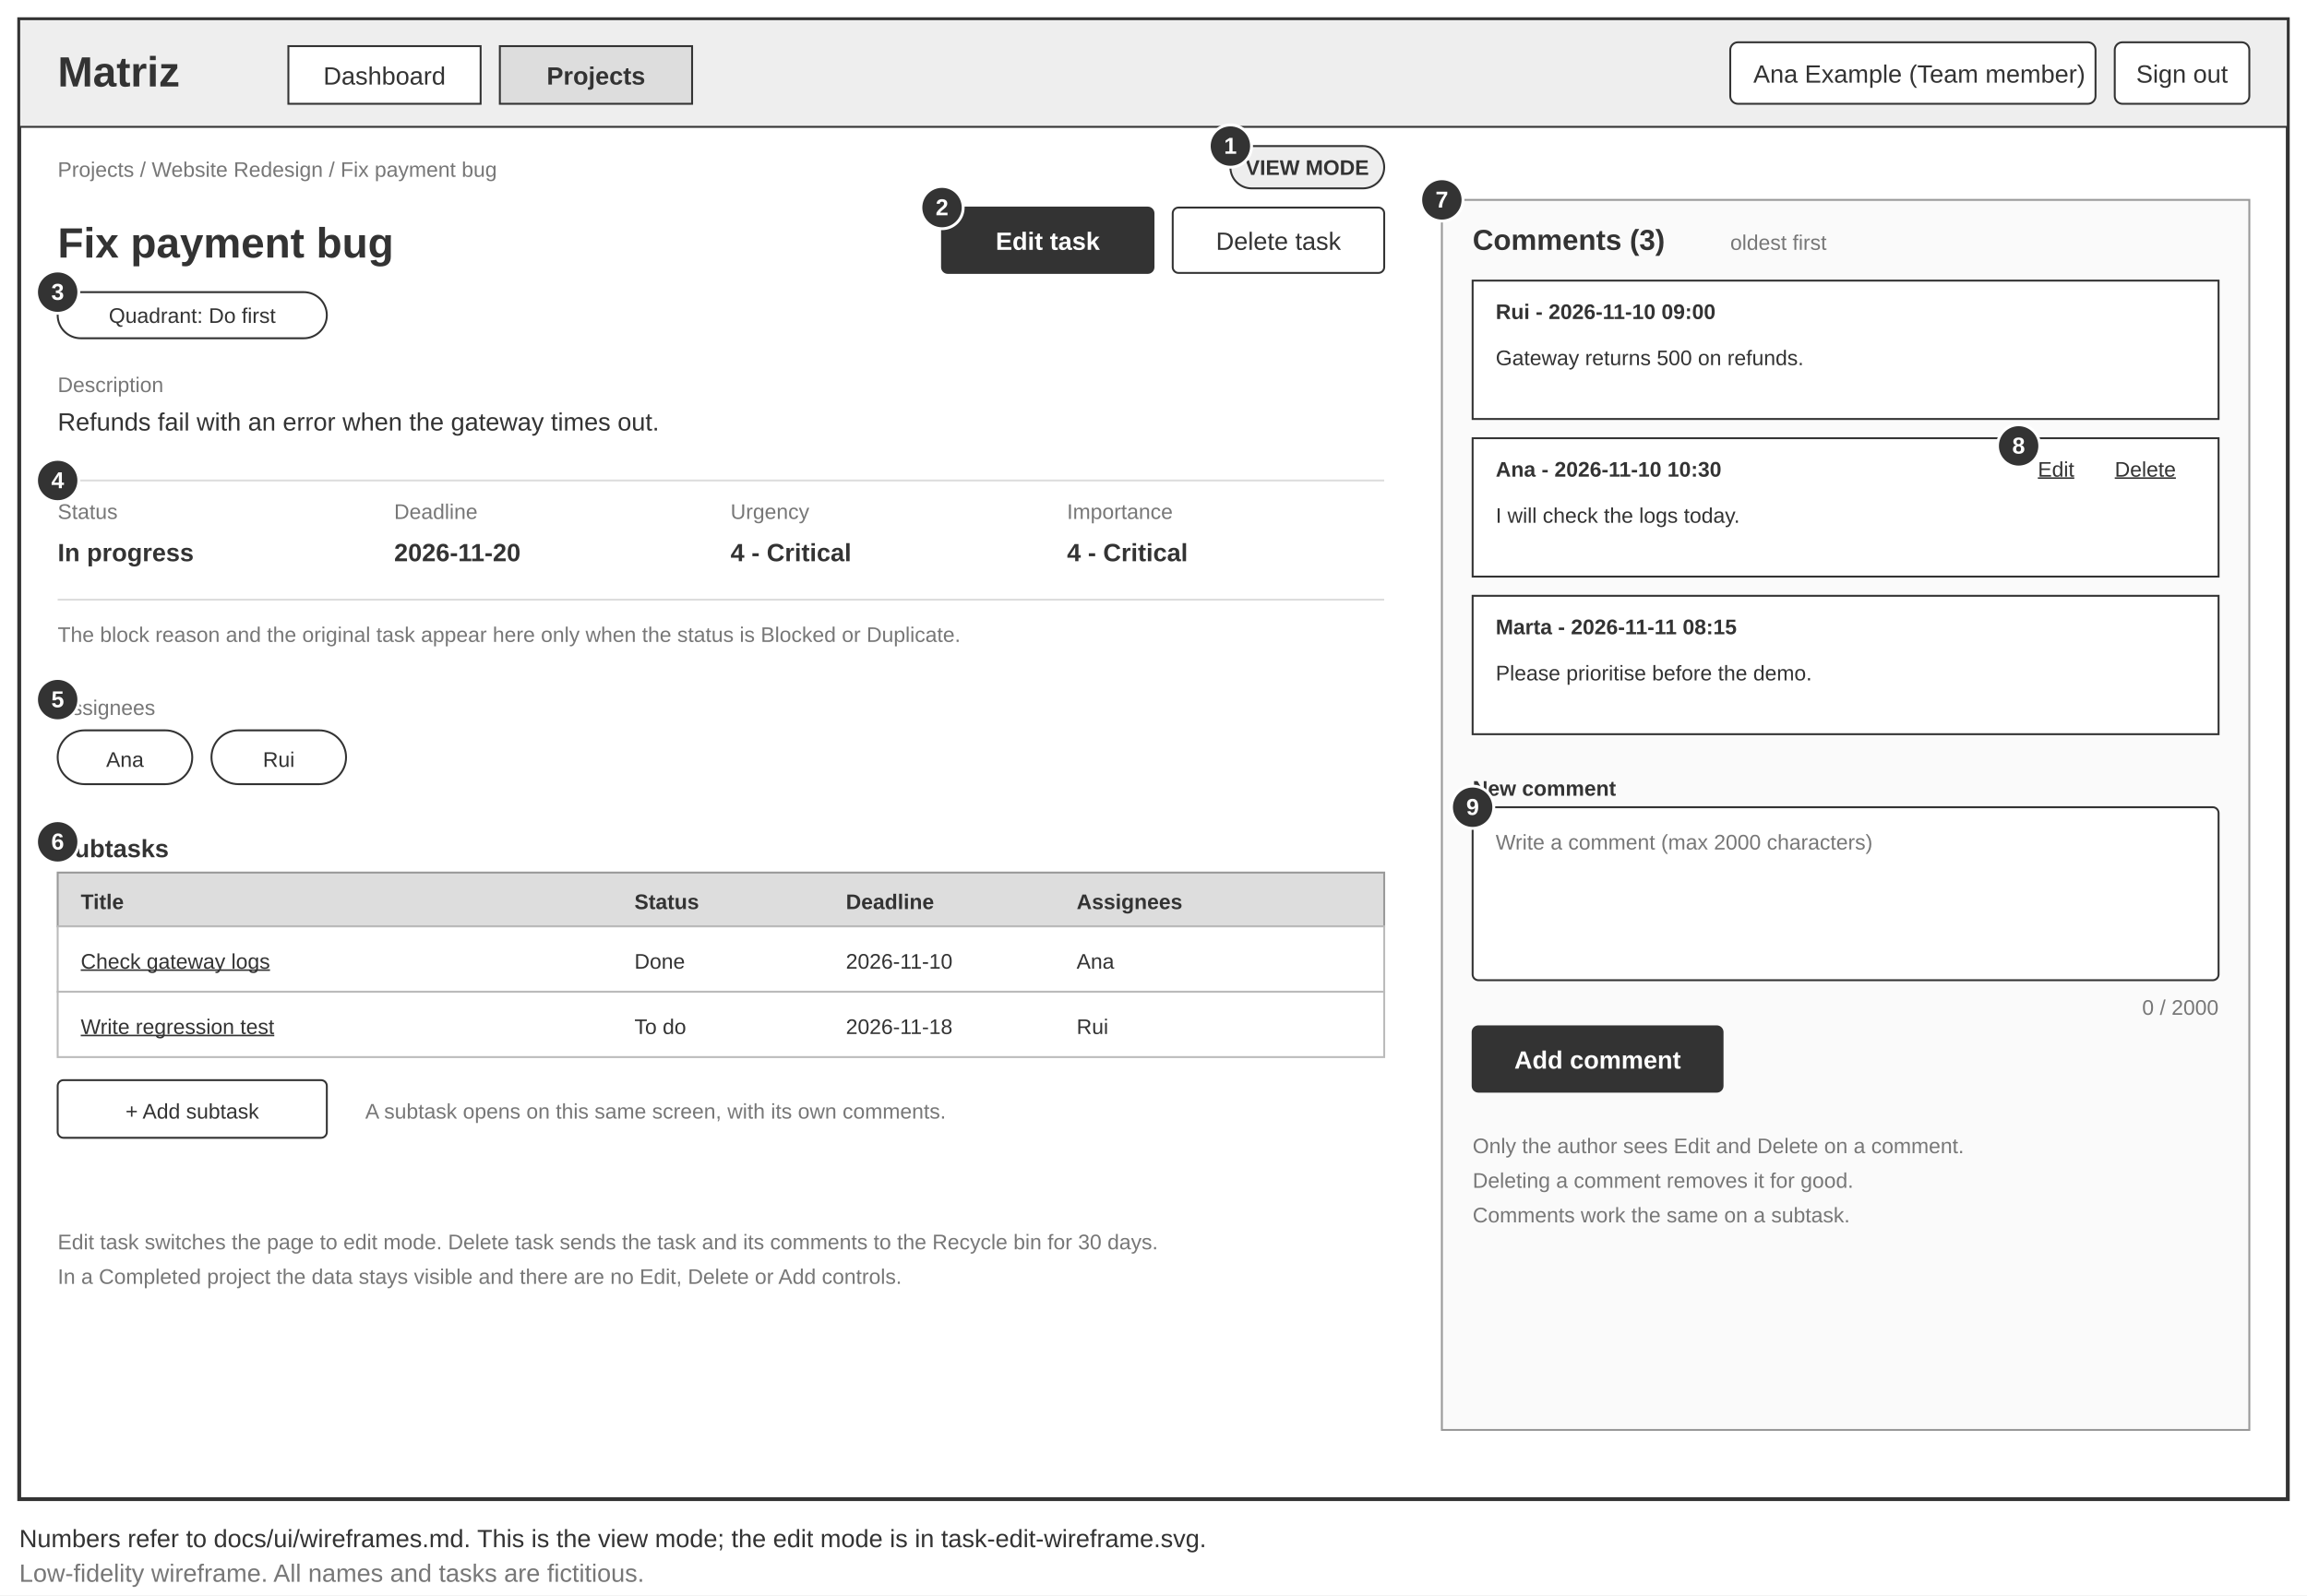
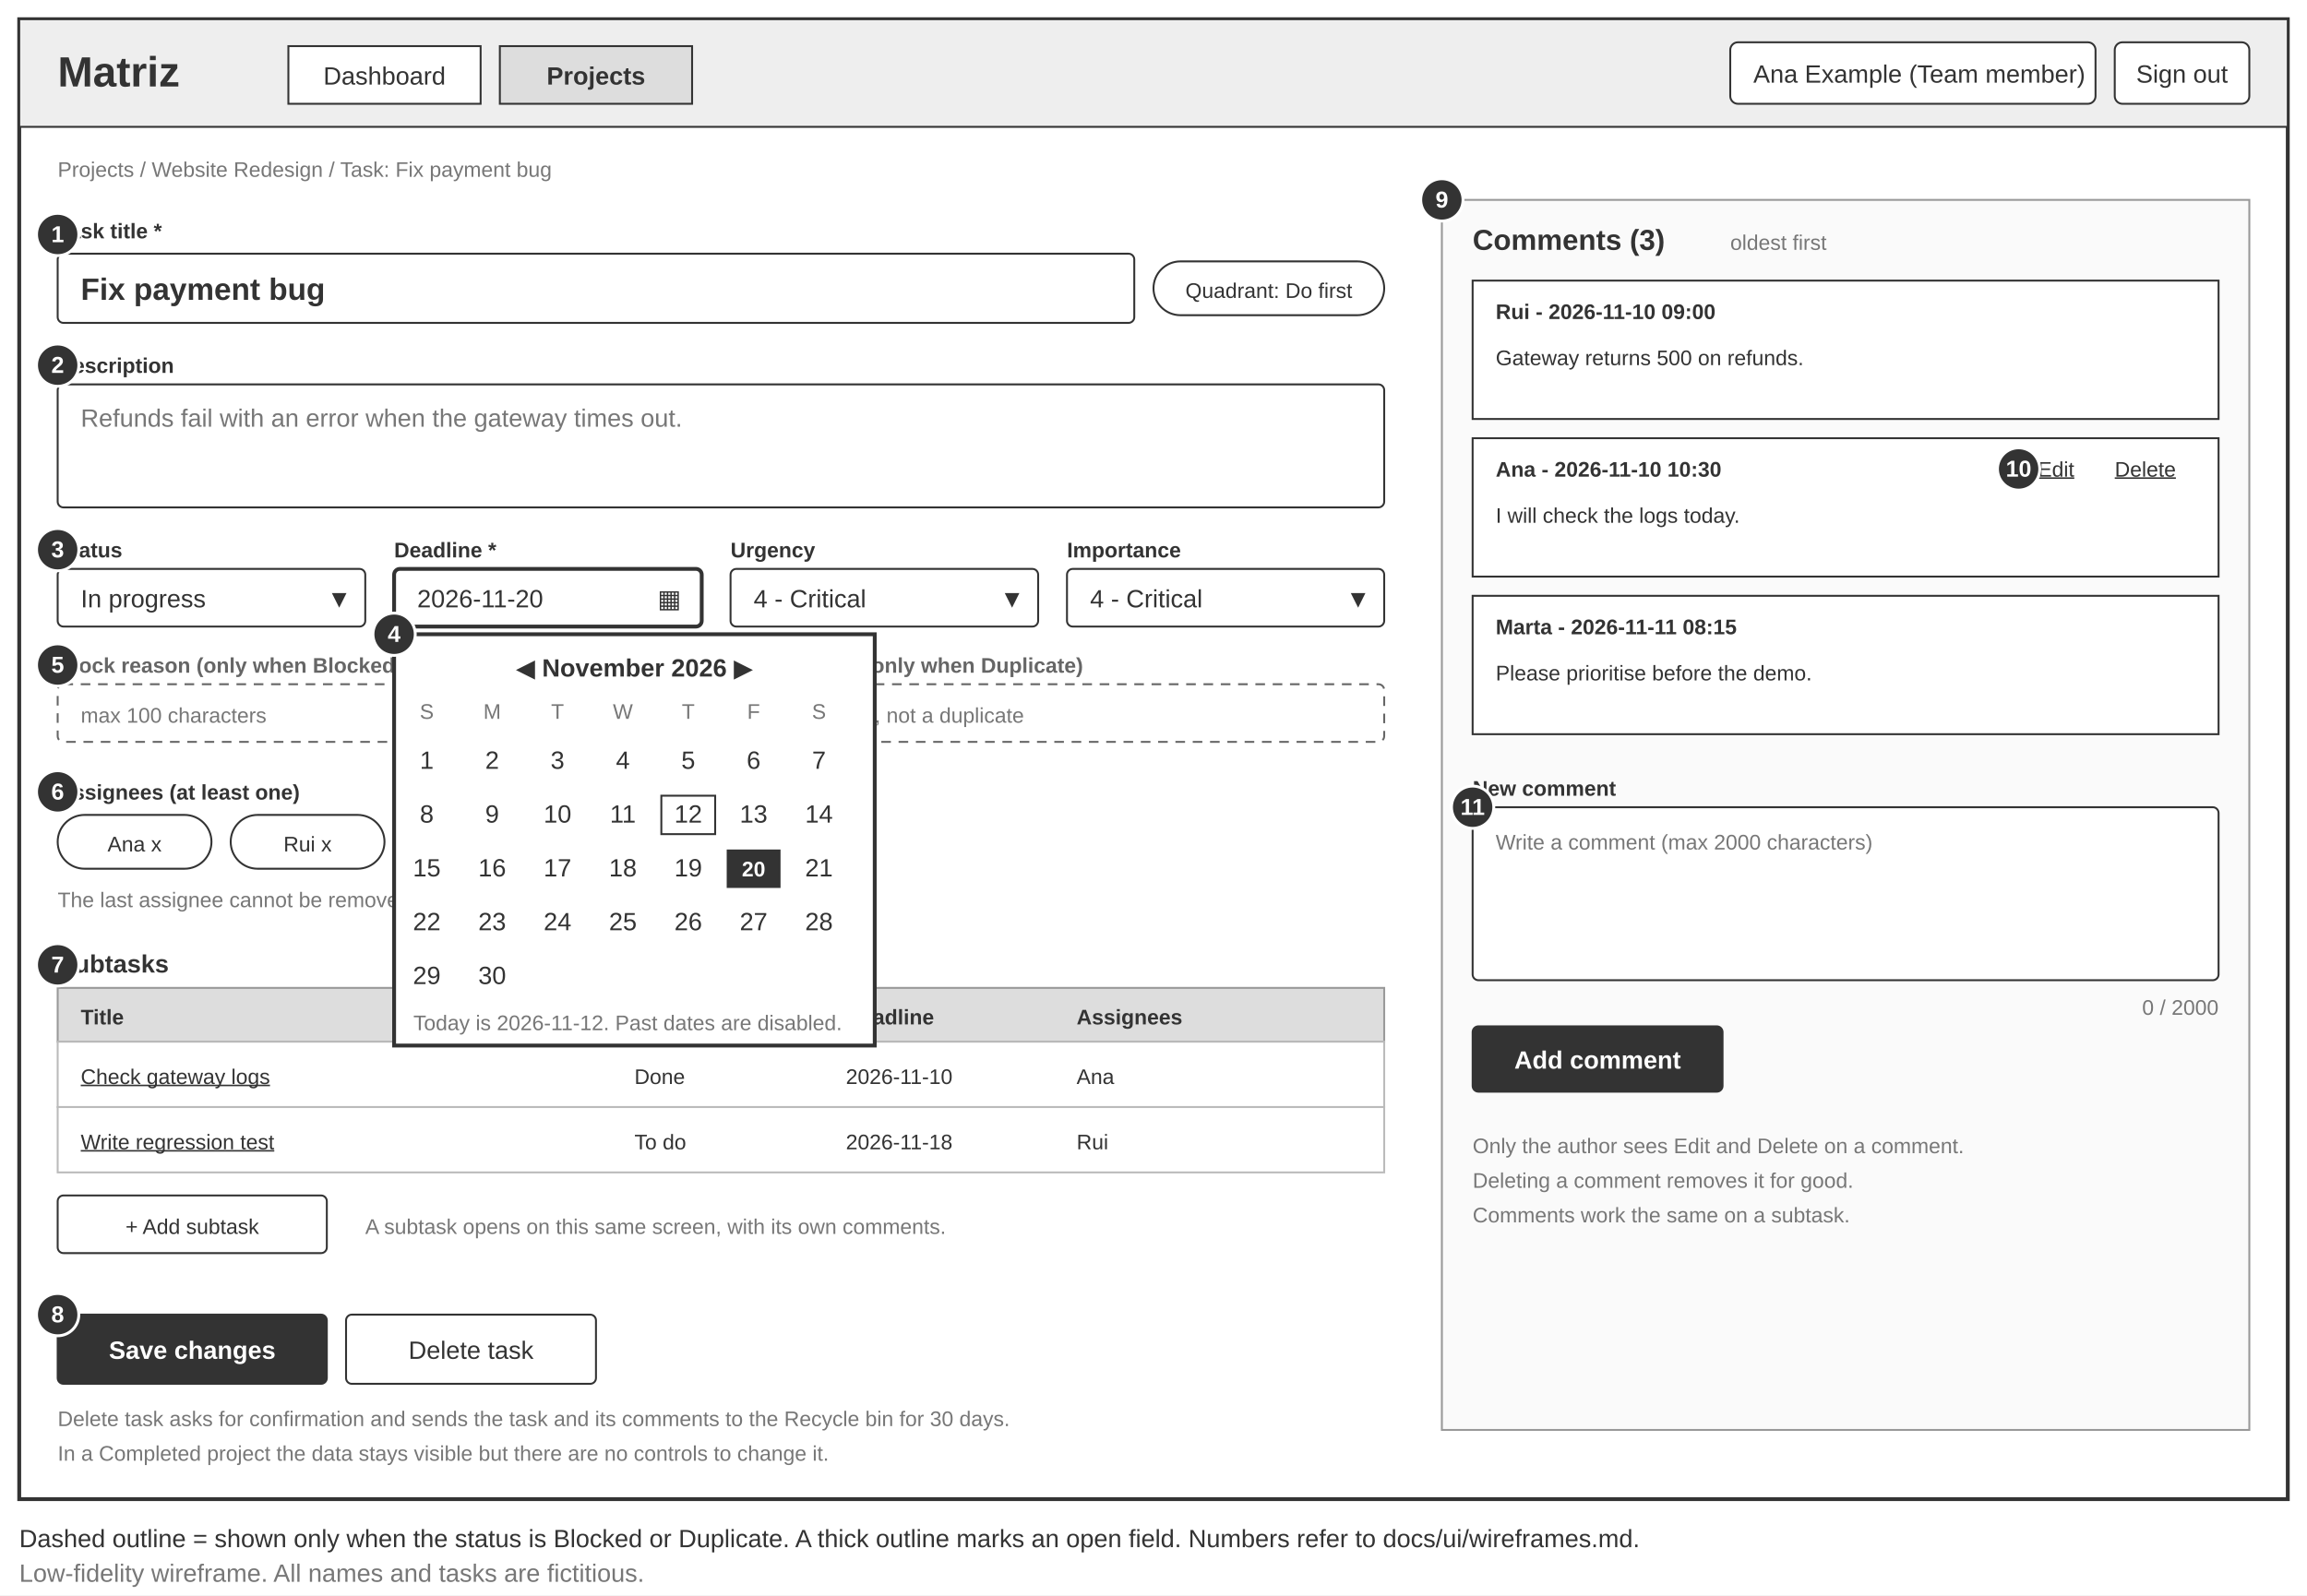
<svg xmlns="http://www.w3.org/2000/svg" viewBox="0 0 1200 830" width="1200" height="830">
  <style>
    text{font-family:Arial,Helvetica,sans-serif;font-size:13px;fill:#333}
    .g{fill:#777}.b{font-weight:bold}.s{font-size:11px}.m{text-anchor:middle}.w{fill:#fff}.u{text-decoration:underline}
    .box{fill:#fff;stroke:#333}.bar{fill:#eee;stroke:#333}.sel{fill:#ddd;stroke:#333}.dash{fill:#fff;stroke:#666;stroke-dasharray:5 4}
-     .hd{fill:#ddd;stroke:#999}.row{fill:#fff;stroke:#bbb}.dark{fill:#333;stroke:#333}.card{fill:#fafafa;stroke:#999}.ln{stroke:#ddd;fill:none}
+     .hd{fill:#ddd;stroke:#999}.row{fill:#fff;stroke:#bbb}.dark{fill:#333;stroke:#333}.card{fill:#fafafa;stroke:#999}.err{fill:#fff;stroke:#333;stroke-width:2}
    .c{fill:#333;stroke:#fff;stroke-width:1.5}.n{font-size:12px;font-weight:bold;fill:#fff;text-anchor:middle}
  </style>
  <rect x="0" y="0" width="1200" height="830" fill="#ffffff" />
  <rect x="10" y="10" width="1180" height="770" fill="#ffffff" stroke="#333333" stroke-width="2" />
  <rect class="bar" x="10" y="10" width="1180" height="56" />
  <text x="30" y="45" style="font-size:22px;font-weight:bold">Matriz</text>
  <rect class="box" x="150" y="24" width="100" height="30" />
  <text x="200" y="44" class="m">Dashboard</text>
  <rect class="sel" x="260" y="24" width="100" height="30" />
  <text x="310" y="44" class="m b">Projects</text>
  <rect class="box" x="900" y="22" width="190" height="32" rx="4" />
  <text x="912" y="43">Ana Example (Team member)</text>
  <rect class="box" x="1100" y="22" width="70" height="32" rx="4" />
  <text x="1135" y="43" class="m">Sign out</text>
-   <text x="30" y="92" class="s g">Projects / Website Redesign / Fix payment bug</text>
-   <rect class="bar" x="640" y="76" width="80" height="22" rx="11" />
-   <text x="680" y="91" class="m s b">VIEW MODE</text>
-   <text x="30" y="134" class="b" style="font-size:22px">Fix payment bug</text>
-   <rect class="dark" x="490" y="108" width="110" height="34" rx="3" />
-   <text x="545" y="130" class="m w b">Edit task</text>
-   <rect class="box" x="610" y="108" width="110" height="34" rx="3" />
-   <text x="665" y="130" class="m">Delete task</text>
-   <rect class="box" x="30" y="152" width="140" height="24" rx="12" />
-   <text x="100" y="168" class="m s">Quadrant: Do first</text>
-   <text x="30" y="204" class="s g">Description</text>
-   <text x="30" y="224">Refunds fail with an error when the gateway times out.</text>
-   <line class="ln" x1="30" y1="250" x2="720" y2="250" />
-   <text x="30" y="270" class="s g">Status</text>
-   <text x="30" y="292" class="b">In progress</text>
-   <text x="205" y="270" class="s g">Deadline</text>
-   <text x="205" y="292" class="b">2026-11-20</text>
-   <text x="380" y="270" class="s g">Urgency</text>
-   <text x="380" y="292" class="b">4 - Critical</text>
-   <text x="555" y="270" class="s g">Importance</text>
-   <text x="555" y="292" class="b">4 - Critical</text>
-   <line class="ln" x1="30" y1="312" x2="720" y2="312" />
-   <text x="30" y="334" class="s g">The block reason and the original task appear here only when the status is Blocked or Duplicate.</text>
-   <text x="30" y="372" class="s g">Assignees</text>
-   <rect class="box" x="30" y="380" width="70" height="28" rx="14" />
-   <text x="65" y="399" class="m s">Ana</text>
-   <rect class="box" x="110" y="380" width="70" height="28" rx="14" />
-   <text x="145" y="399" class="m s">Rui</text>
-   <text x="30" y="446" class="b">Subtasks</text>
-   <rect class="hd" x="30" y="454" width="690" height="28" />
-   <text x="42" y="473" class="s b">Title</text>
-   <text x="330" y="473" class="s b">Status</text>
-   <text x="440" y="473" class="s b">Deadline</text>
-   <text x="560" y="473" class="s b">Assignees</text>
-   <rect class="row" x="30" y="482" width="690" height="34" />
-   <text x="42" y="504" class="u s">Check gateway logs</text>
-   <text x="330" y="504" class="s">Done</text>
-   <text x="440" y="504" class="s">2026-11-10</text>
-   <text x="560" y="504" class="s">Ana</text>
-   <rect class="row" x="30" y="516" width="690" height="34" />
-   <text x="42" y="538" class="u s">Write regression test</text>
-   <text x="330" y="538" class="s">To do</text>
-   <text x="440" y="538" class="s">2026-11-18</text>
-   <text x="560" y="538" class="s">Rui</text>
-   <rect class="box" x="30" y="562" width="140" height="30" rx="3" />
-   <text x="100" y="582" class="m s">+ Add subtask</text>
-   <text x="190" y="582" class="s g">A subtask opens on this same screen, with its own comments.</text>
-   <text x="30" y="650" class="s g">Edit task switches the page to edit mode. Delete task sends the task and its comments to the Recycle bin for 30 days.</text>
-   <text x="30" y="668" class="s g">In a Completed project the data stays visible and there are no Edit, Delete or Add controls.</text>
+   <text x="30" y="92" class="s g">Projects / Website Redesign / Task: Fix payment bug</text>
+   <text x="30" y="124" class="s b">Task title *</text>
+   <rect class="box" x="30" y="132" width="560" height="36" rx="3" />
+   <text x="42" y="156" class="b" style="font-size:16px">Fix payment bug</text>
+   <rect class="box" x="600" y="136" width="120" height="28" rx="14" />
+   <text x="660" y="155" class="m s">Quadrant: Do first</text>
+   <text x="30" y="194" class="s b">Description</text>
+   <rect class="box" x="30" y="200" width="690" height="64" rx="3" />
+   <text x="42" y="222" class="g">Refunds fail with an error when the gateway times out.</text>
+   <text x="30" y="290" class="s b">Status</text>
+   <rect class="box" x="30" y="296" width="160" height="30" rx="3" />
+   <text x="42" y="316">In progress</text>
+   <text x="170" y="316">▼</text>
+   <text x="205" y="290" class="s b">Deadline *</text>
+   <rect class="err" x="205" y="296" width="160" height="30" rx="3" />
+   <text x="217" y="316">2026-11-20</text>
+   <text x="342" y="316">▦</text>
+   <text x="380" y="290" class="s b">Urgency</text>
+   <rect class="box" x="380" y="296" width="160" height="30" rx="3" />
+   <text x="392" y="316">4 - Critical</text>
+   <text x="520" y="316">▼</text>
+   <text x="555" y="290" class="s b">Importance</text>
+   <rect class="box" x="555" y="296" width="165" height="30" rx="3" />
+   <text x="567" y="316">4 - Critical</text>
+   <text x="700" y="316">▼</text>
+   <text x="30" y="350" class="s b" style="fill:#666">Block reason (only when Blocked)</text>
+   <rect class="dash" x="30" y="356" width="330" height="30" rx="3" />
+   <text x="42" y="376" class="g s">max 100 characters</text>
+   <text x="380" y="350" class="s b" style="fill:#666">Original task (only when Duplicate)</text>
+   <rect class="dash" x="380" y="356" width="340" height="30" rx="3" />
+   <text x="392" y="376" class="g s">same project, not a duplicate</text>
+   <text x="30" y="416" class="s b">Assignees (at least one)</text>
+   <rect class="box" x="30" y="424" width="80" height="28" rx="14" />
+   <text x="70" y="443" class="m s">Ana  x</text>
+   <rect class="box" x="120" y="424" width="80" height="28" rx="14" />
+   <text x="160" y="443" class="m s">Rui  x</text>
+   <rect class="box" x="210" y="424" width="170" height="28" rx="14" />
+   <text x="295" y="443" class="m s">+ Add assignee (members)  ▼</text>
+   <text x="30" y="472" class="s g">The last assignee cannot be removed: assign someone else first.</text>
+   <text x="30" y="506" class="b">Subtasks</text>
+   <rect class="hd" x="30" y="514" width="690" height="28" />
+   <text x="42" y="533" class="s b">Title</text>
+   <text x="330" y="533" class="s b">Status</text>
+   <text x="440" y="533" class="s b">Deadline</text>
+   <text x="560" y="533" class="s b">Assignees</text>
+   <rect class="row" x="30" y="542" width="690" height="34" />
+   <text x="42" y="564" class="u s">Check gateway logs</text>
+   <text x="330" y="564" class="s">Done</text>
+   <text x="440" y="564" class="s">2026-11-10</text>
+   <text x="560" y="564" class="s">Ana</text>
+   <rect class="row" x="30" y="576" width="690" height="34" />
+   <text x="42" y="598" class="u s">Write regression test</text>
+   <text x="330" y="598" class="s">To do</text>
+   <text x="440" y="598" class="s">2026-11-18</text>
+   <text x="560" y="598" class="s">Rui</text>
+   <rect class="box" x="30" y="622" width="140" height="30" rx="3" />
+   <text x="100" y="642" class="m s">+ Add subtask</text>
+   <text x="190" y="642" class="s g">A subtask opens on this same screen, with its own comments.</text>
+   <rect class="dark" x="30" y="684" width="140" height="36" rx="3" />
+   <text x="100" y="707" class="m w b">Save changes</text>
+   <rect class="box" x="180" y="684" width="130" height="36" rx="3" />
+   <text x="245" y="707" class="m">Delete task</text>
+   <text x="30" y="742" class="s g">Delete task asks for confirmation and sends the task and its comments to the Recycle bin for 30 days.</text>
+   <text x="30" y="760" class="s g">In a Completed project the data stays visible but there are no controls to change it.</text>
  <rect class="card" x="750" y="104" width="420" height="640" />
  <text x="766" y="130" class="b" style="font-size:15px">Comments (3)</text>
  <text x="900" y="130" class="s g">oldest first</text>
  <rect class="box" x="766" y="146" width="388" height="72" />
  <text x="778" y="166" class="b s">Rui  -  2026-11-10 09:00</text>
  <text x="778" y="190" class="s">Gateway returns 500 on refunds.</text>
  <rect class="box" x="766" y="228" width="388" height="72" />
  <text x="778" y="248" class="b s">Ana  -  2026-11-10 10:30</text>
  <text x="778" y="272" class="s">I will check the logs today.</text>
  <text x="1060" y="248" class="s u">Edit</text>
  <text x="1100" y="248" class="s u">Delete</text>
  <rect class="box" x="766" y="310" width="388" height="72" />
  <text x="778" y="330" class="b s">Marta  -  2026-11-11 08:15</text>
  <text x="778" y="354" class="s">Please prioritise before the demo.</text>
  <text x="766" y="414" class="s b">New comment</text>
  <rect class="box" x="766" y="420" width="388" height="90" rx="3" />
  <text x="778" y="442" class="g s">Write a comment (max 2000 characters)</text>
  <text x="1154" y="528" class="s g" style="text-anchor:end">0 / 2000</text>
  <rect class="dark" x="766" y="534" width="130" height="34" rx="3" />
  <text x="831" y="556" class="m w b">Add comment</text>
  <text x="766" y="600" class="s g">Only the author sees Edit and Delete on a comment.</text>
  <text x="766" y="618" class="s g">Deleting a comment removes it for good.</text>
  <text x="766" y="636" class="s g">Comments work the same on a subtask.</text>
-   <circle class="c" cx="640" cy="76" r="11" />
-   <text class="n" x="640" y="80">1</text>
-   <circle class="c" cx="490" cy="108" r="11" />
-   <text class="n" x="490" y="112">2</text>
-   <circle class="c" cx="30" cy="152" r="11" />
-   <text class="n" x="30" y="156">3</text>
-   <circle class="c" cx="30" cy="250" r="11" />
-   <text class="n" x="30" y="254">4</text>
-   <circle class="c" cx="30" cy="372" r="11" transform="translate(0 -8)" />
-   <text class="n" x="30" y="368">5</text>
-   <circle class="c" cx="30" cy="446" r="11" transform="translate(0 -8)" />
-   <text class="n" x="30" y="442">6</text>
+   <rect x="205" y="330" width="250" height="214" fill="#ffffff" stroke="#333333" stroke-width="2" />
+   <text x="330" y="352" class="m b">◀   November 2026   ▶</text>
+   <text x="222" y="374" class="m s g">S</text>
+   <text x="256" y="374" class="m s g">M</text>
+   <text x="290" y="374" class="m s g">T</text>
+   <text x="324" y="374" class="m s g">W</text>
+   <text x="358" y="374" class="m s g">T</text>
+   <text x="392" y="374" class="m s g">F</text>
+   <text x="426" y="374" class="m s g">S</text>
+   <g class="m s" style="fill:#bbb">
+     <text x="222" y="400">1</text>
+     <text x="256" y="400">2</text>
+     <text x="290" y="400">3</text>
+     <text x="324" y="400">4</text>
+     <text x="358" y="400">5</text>
+     <text x="392" y="400">6</text>
+     <text x="426" y="400">7</text>
+     <text x="222" y="428">8</text>
+     <text x="256" y="428">9</text>
+     <text x="290" y="428">10</text>
+     <text x="324" y="428">11</text>
+   </g>
+   <rect x="344" y="414" width="28" height="20" fill="#ffffff" stroke="#333333" />
+   <g class="m s">
+     <text x="358" y="428">12</text>
+     <text x="392" y="428">13</text>
+     <text x="426" y="428">14</text>
+     <text x="222" y="456">15</text>
+     <text x="256" y="456">16</text>
+     <text x="290" y="456">17</text>
+     <text x="324" y="456">18</text>
+     <text x="358" y="456">19</text>
+   </g>
+   <rect x="378" y="442" width="28" height="20" fill="#333333" />
+   <text x="392" y="456" class="m s w b">20</text>
+   <g class="m s">
+     <text x="426" y="456">21</text>
+     <text x="222" y="484">22</text>
+     <text x="256" y="484">23</text>
+     <text x="290" y="484">24</text>
+     <text x="324" y="484">25</text>
+     <text x="358" y="484">26</text>
+     <text x="392" y="484">27</text>
+     <text x="426" y="484">28</text>
+     <text x="222" y="512">29</text>
+     <text x="256" y="512">30</text>
+   </g>
+   <text x="215" y="536" class="s g">Today is 2026-11-12. Past dates are disabled.</text>
+   <circle class="c" cx="30" cy="124" r="11" transform="translate(0 -2)" />
+   <text class="n" x="30" y="126">1</text>
+   <circle class="c" cx="30" cy="194" r="11" transform="translate(0 -4)" />
+   <text class="n" x="30" y="194">2</text>
+   <circle class="c" cx="30" cy="290" r="11" transform="translate(0 -4)" />
+   <text class="n" x="30" y="290">3</text>
+   <circle class="c" cx="205" cy="330" r="11" />
+   <text class="n" x="205" y="334">4</text>
+   <circle class="c" cx="30" cy="350" r="11" transform="translate(0 -4)" />
+   <text class="n" x="30" y="350">5</text>
+   <circle class="c" cx="30" cy="416" r="11" transform="translate(0 -4)" />
+   <text class="n" x="30" y="416">6</text>
+   <circle class="c" cx="30" cy="506" r="11" transform="translate(0 -4)" />
+   <text class="n" x="30" y="506">7</text>
+   <circle class="c" cx="30" cy="684" r="11" />
+   <text class="n" x="30" y="688">8</text>
  <circle class="c" cx="750" cy="104" r="11" />
-   <text class="n" x="750" y="108">7</text>
-   <circle class="c" cx="1050" cy="236" r="11" transform="translate(0 -4)" />
-   <text class="n" x="1050" y="236">8</text>
+   <text class="n" x="750" y="108">9</text>
+   <circle class="c" cx="1050" cy="248" r="11" transform="translate(0 -4)" />
+   <text class="n" x="1050" y="248">10</text>
  <circle class="c" cx="766" cy="420" r="11" />
-   <text class="n" x="766" y="424">9</text>
-   <text x="10" y="805">Numbers refer to docs/ui/wireframes.md. This is the view mode; the edit mode is in task-edit-wireframe.svg.</text>
+   <text class="n" x="766" y="424">11</text>
+   <text x="10" y="805">Dashed outline = shown only when the status is Blocked or Duplicate. A thick outline marks an open field. Numbers refer to docs/ui/wireframes.md.</text>
  <text x="10" y="823" class="g">Low-fidelity wireframe. All names and tasks are fictitious.</text>
</svg>
